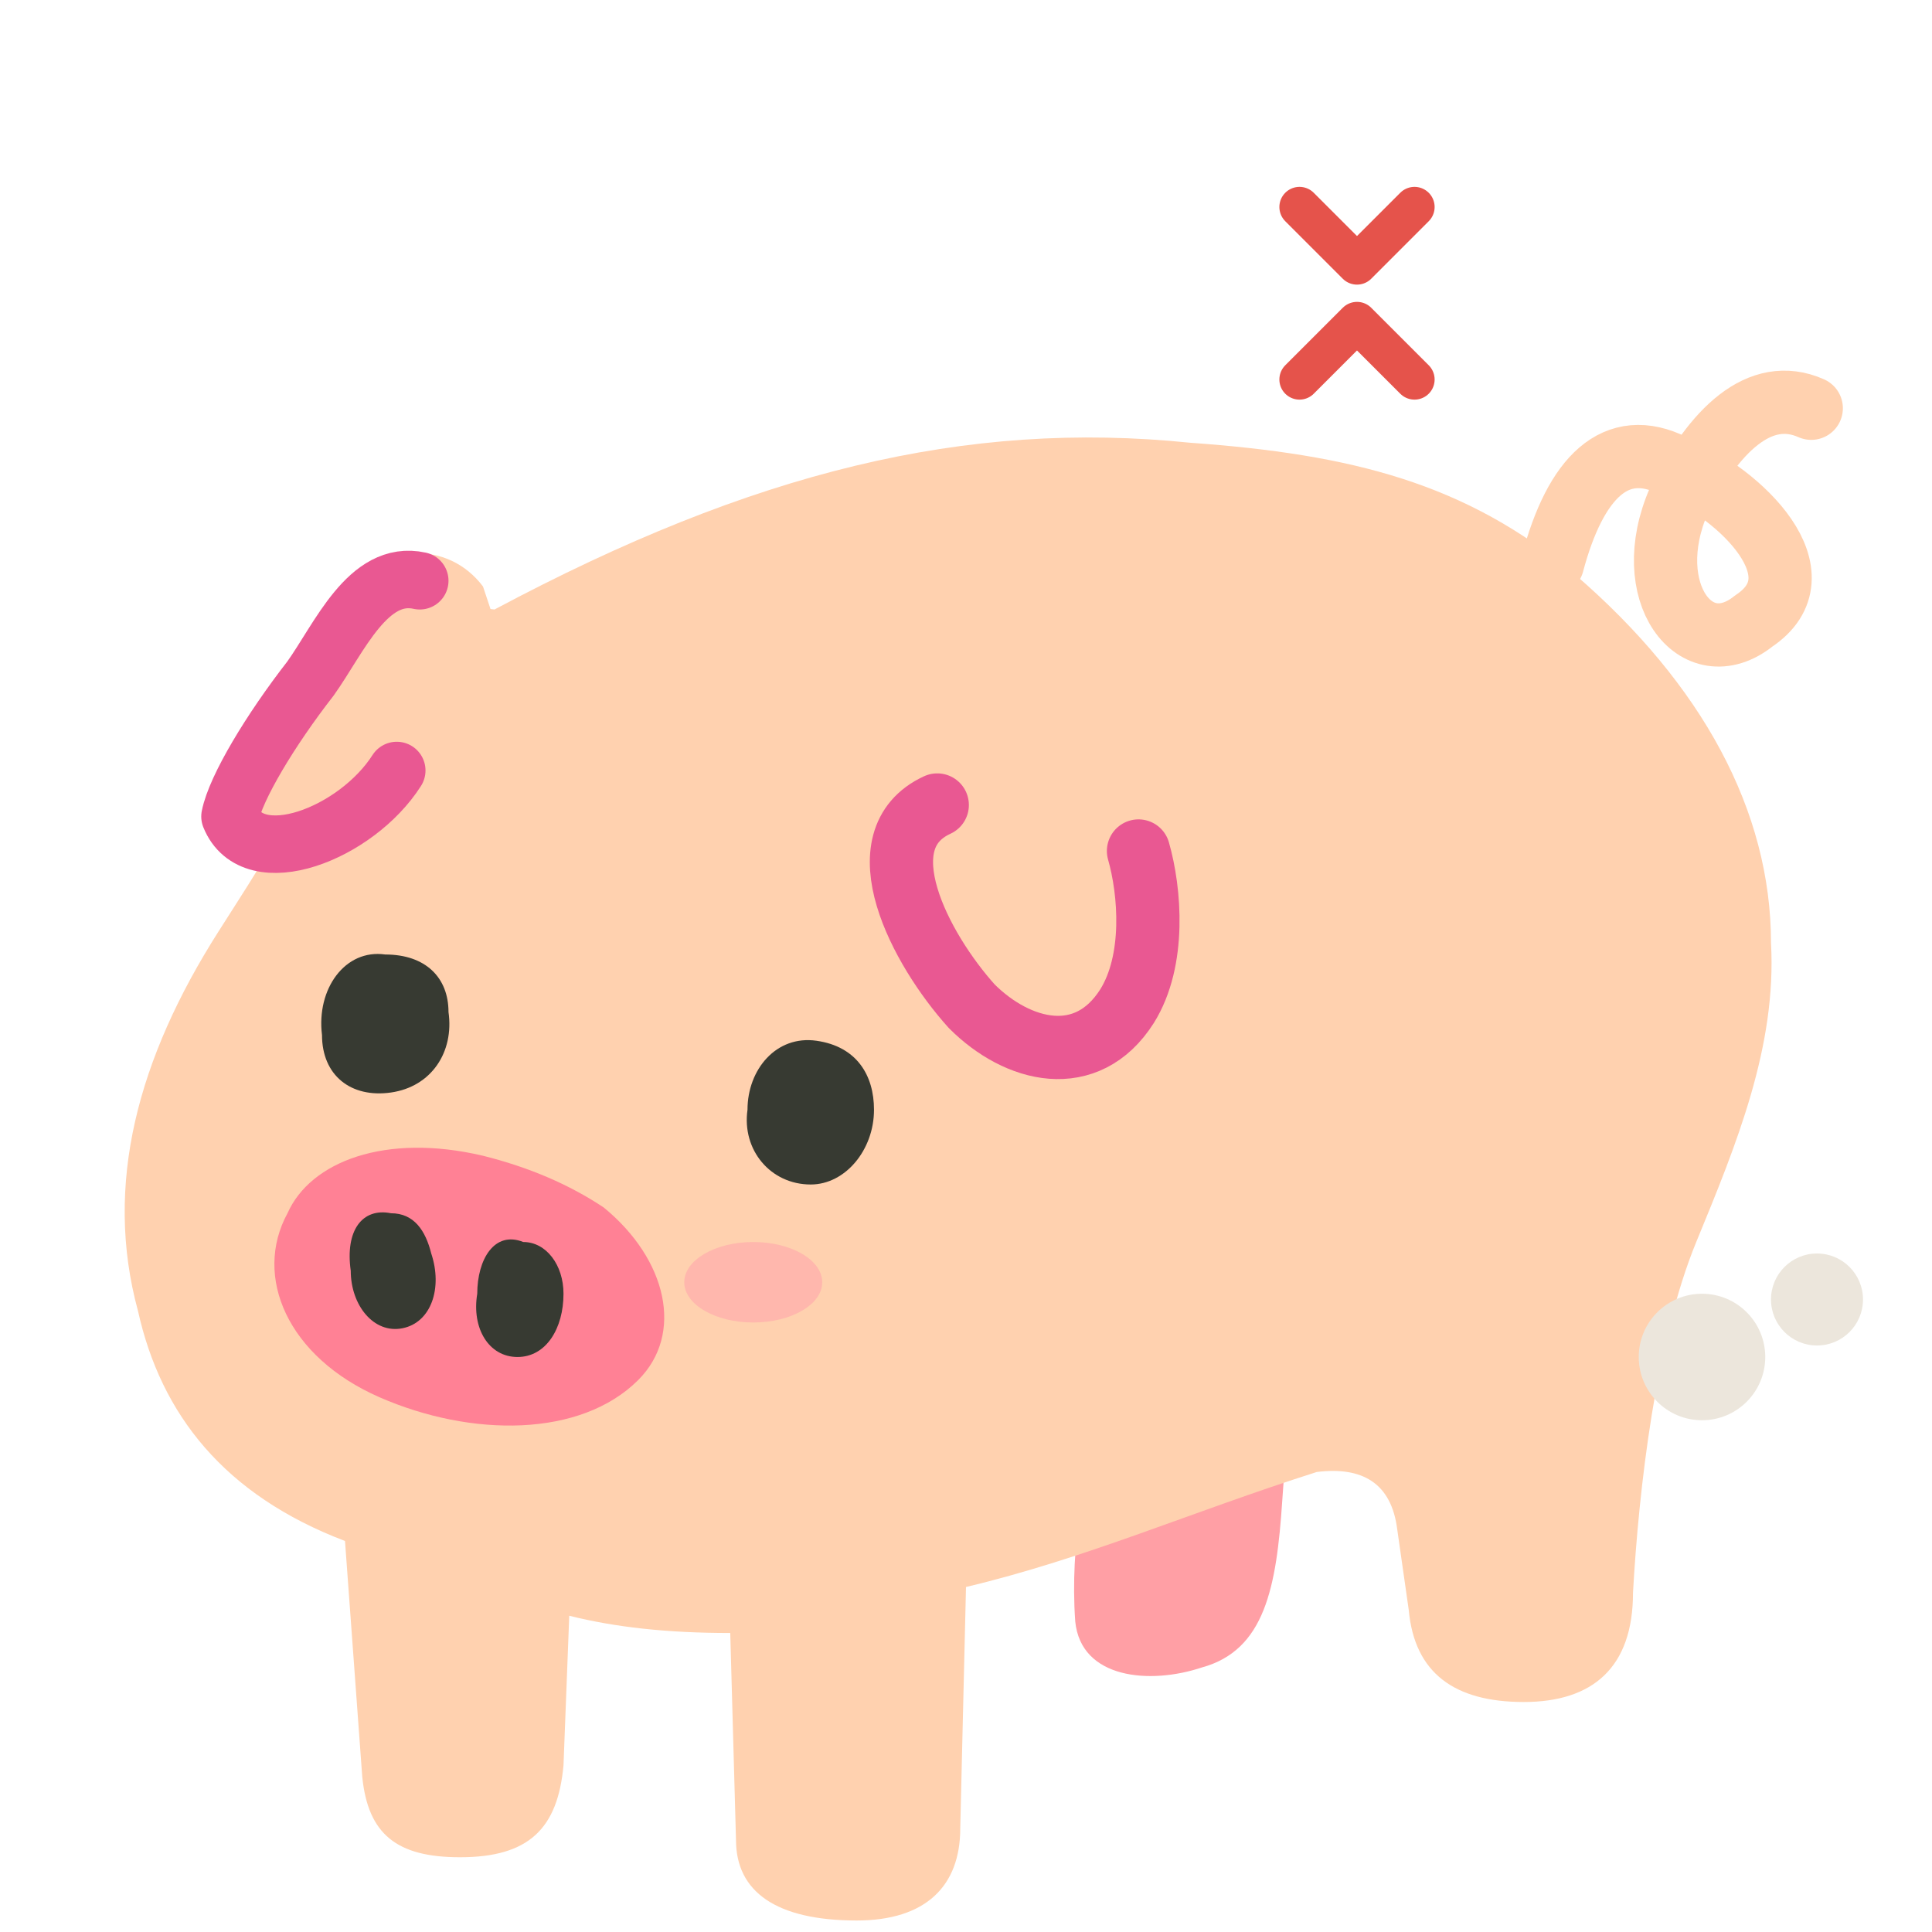
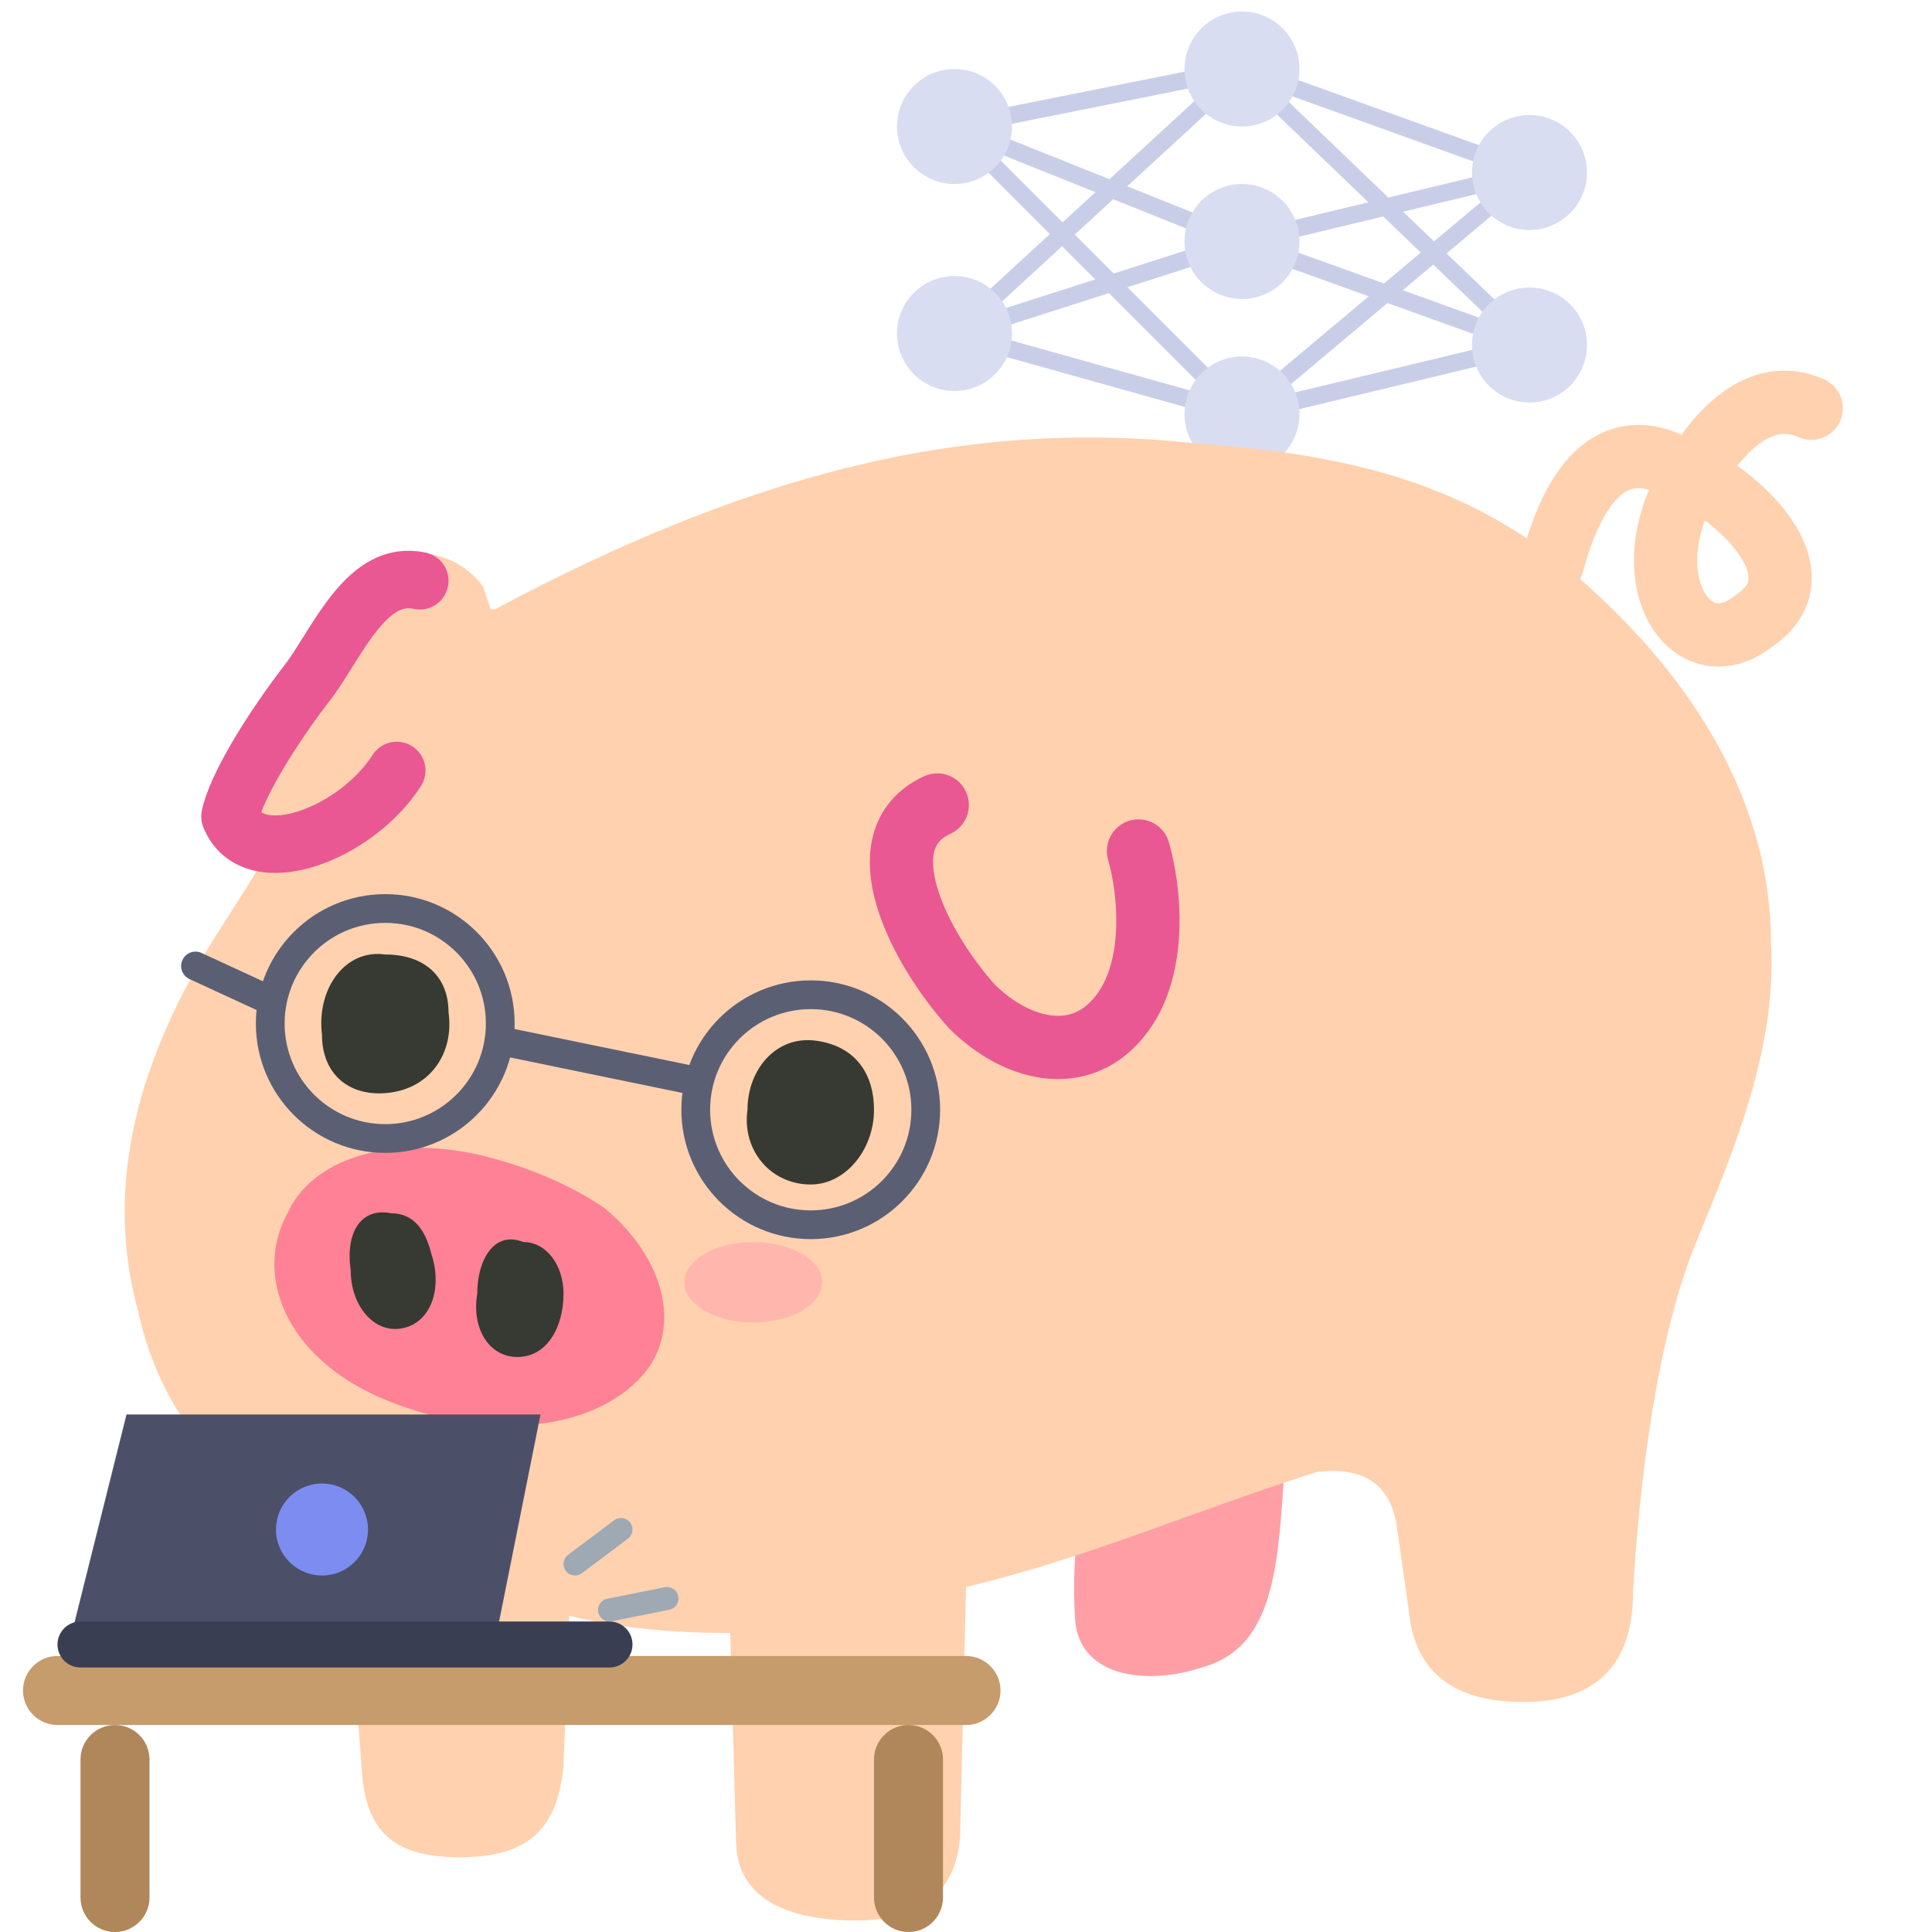
- <svg xmlns="http://www.w3.org/2000/svg" viewBox="24 -36 336 336" width="128" height="128" role="img" aria-label="拒绝">
+ <svg xmlns="http://www.w3.org/2000/svg" viewBox="24 -36 336 336" width="128" height="128" role="img" aria-label="AI 训练师">
  <style>
    .eye{animation:blink 4.2s infinite;transform-box:fill-box;transform-origin:50% 50%}
    .tail{animation:wag 1.4s ease-in-out infinite;transform-origin:296px 64px}
    .ear2{animation:flick 5.2s ease-in-out infinite;transform-origin:205px 108px}
    @keyframes blink{0%,90%,100%{transform:scaleY(1)}93%{transform:scaleY(.1)}}
    @keyframes wag{50%{transform:rotate(14deg)}}
    @keyframes flick{0%,80%,100%{transform:rotate(0)}85%{transform:rotate(-12deg)}90%{transform:rotate(4deg)}}
-     .turn{animation:turn 1.6s ease-in-out infinite;transform-origin:190px 298px}
-     .tail{animation-duration:.25s}
-     .vein{animation:throb .4s ease-in-out infinite;transform-box:fill-box;transform-origin:50% 50%}
-     .puff{animation:puff 1.6s ease-out infinite}
-     @keyframes turn{0%,100%{transform:scaleX(1)}15%,80%{transform:scaleX(-1)}35%,55%{transform:scaleX(-1) rotate(2deg)}45%{transform:scaleX(-1) rotate(-2deg)}}
-     @keyframes throb{50%{transform:scale(1.25)}}
-     @keyframes puff{0%,15%{opacity:0;transform:translate(0,0) scale(.6)}35%{opacity:1}70%,100%{opacity:0;transform:translate(26px,-10px) scale(1.3)}}
+     .type{animation:type .4s ease-in-out infinite;transform-origin:190px 298px}
+     .n{animation:fire 1.8s ease-in-out infinite;transform-box:fill-box;transform-origin:50% 50%}
+     .n2{animation-delay:.3s}.n3{animation-delay:.6s}
+     .keys{animation:keys .4s steps(2) infinite}
+     @keyframes type{50%{transform:translateY(3px) rotate(.6deg)}}
+     @keyframes fire{0%,100%{fill:#D9DDF2;transform:scale(1)}30%{fill:#7C8CF0;transform:scale(1.25)}}
+     @keyframes keys{50%{opacity:0}}
    @media (prefers-reduced-motion:reduce){*{animation:none!important}}
  </style>
-   <g class="turn">
+   <g stroke="#C9CEE8" stroke-width="3">
+     <path d="M190 -14L240 -24M190 -14L240 6M190 -14L240 36M190 22L240 -24M190 22L240 6M190 22L240 36M240 -24L290 -6M240 6L290 -6M240 36L290 -6M240 -24L290 24M240 6L290 24M240 36L290 24" />
+   </g>
+   <circle class="n" cx="190" cy="-14" r="10" fill="#D9DDF2" />
+   <circle class="n" cx="190" cy="22" r="10" fill="#D9DDF2" />
+   <circle class="n n2" cx="240" cy="-24" r="10" fill="#D9DDF2" />
+   <circle class="n n2" cx="240" cy="6" r="10" fill="#D9DDF2" />
+   <circle class="n n2" cx="240" cy="36" r="10" fill="#D9DDF2" />
+   <circle class="n n3" cx="290" cy="-6" r="10" fill="#D9DDF2" />
+   <circle class="n n3" cx="290" cy="24" r="10" fill="#D9DDF2" />
+   <g class="type">
    <g class="pig" stroke-linecap="round" stroke-linejoin="round">
      <path fill="#FF9FA5" d="M214 210C213 221 210 232 211 246C212 256 224 257 233 254C244 251 246 240 247 225L248 211Z" />
      <path class="tail" d="M294 62C298 47 305 40 315 45C327 50 341 64 329 72C319 80 309 67 316 51C322 39 330 31 339 35" fill="none" stroke="#FFD1AF" stroke-width="11" />
      <path fill="#FFD1AF" d="M110 70C155 46 192 37 231 41C259 43 279 48 298 64C320 83 332 105 332 128C333 146 326 163 319 180C312 197 309 223 308 241C308 254 301 260 289 260C277 260 270 255 269 244L267 230C266 222 261 219 253 220C231 227 213 235 192 240L191 282C191 292 185 298 173 298C159 298 152 293 152 284L151 248C140 248 131 247 123 245L122 271C121 282 116 287 104 287C93 287 88 283 87 273L84 232C63 224 52 210 48 192C42 170 48 148 62 126C69 115 75 106 80 94C87 79 96 68 110 70Z" />
      <path fill="#FFD1AF" d="M63 107C64 97 75 81 84 68C90 58 102 58 108 66L115 87L90 113Z" />
      <path class="ear1" d="M97 65C88 63 83 75 78 82C71 91 65 101 64 106C68 116 86 109 93 98" fill="none" stroke="#E95892" stroke-width="10" />
      <path class="ear2" d="M187 104C174 110 184 129 193 139C201 147 213 150 220 139C225 131 224 119 222 112" fill="none" stroke="#E95892" stroke-width="11" />
      <path class="eye" fill="#373A32" d="M91 130C84 129 79 136 80 144C80 151 85 155 92 154C99 153 103 147 102 140C102 134 98 130 91 130Z" />
      <path class="eye" fill="#373A32" d="M166 145C159 144 154 150 154 157C153 164 158 170 165 170C171 170 176 164 176 157C176 151 173 146 166 145Z" />
      <g class="snout">
        <path fill="#FF8195" d="M108 165C91 161 78 166 74 175C68 186 74 200 90 207C106 214 125 214 135 204C143 196 140 183 129 174C123 170 116 167 108 165Z" />
        <path fill="#373A32" d="M92 175C87 174 84 178 85 185C85 191 89 196 94 195C99 194 101 188 99 182C98 178 96 175 92 175Z" />
        <path fill="#373A32" d="M115 180C110 178 107 183 107 189C106 195 109 200 114 200C119 200 122 195 122 189C122 184 119 180 115 180Z" />
      </g>
      <ellipse class="blush" cx="155" cy="187" rx="12" ry="7" fill="#FFAFAC" opacity=".75" />
+       <g fill="none" stroke="#5B5F73" stroke-width="5">
+         <circle cx="91" cy="142" r="20" />
+         <circle cx="165" cy="157" r="20" />
+         <path d="M111 145L145 152M71 138L58 132" />
+       </g>
    </g>
  </g>
-   <path class="vein" d="M250 0l10 10M270 0l-10 10M250 30l10-10M270 30l-10-10" fill="none" stroke="#E5534B" stroke-width="7" stroke-linecap="round" />
-   <g class="puff">
-     <circle cx="320" cy="200" r="11" fill="#ECE6DC" />
-     <circle cx="340" cy="190" r="8" fill="#ECE6DC" />
-   </g>
+   <rect x="28" y="252" width="170" height="12" rx="6" fill="#C69C6D" />
+   <rect x="38" y="264" width="12" height="36" rx="6" fill="#B0875A" />
+   <rect x="176" y="264" width="12" height="36" rx="6" fill="#B0875A" />
+   <path d="M36 250L46 210H118L110 250Z" fill="#4B5068" />
+   <circle cx="80" cy="230" r="8" fill="#7C8CF0" />
+   <rect x="34" y="246" width="100" height="8" rx="4" fill="#3A3E52" />
+   <path class="keys" d="M124 236l8-6M130 244l10-2" fill="none" stroke="#9FA9B4" stroke-width="4" stroke-linecap="round" />
</svg>
